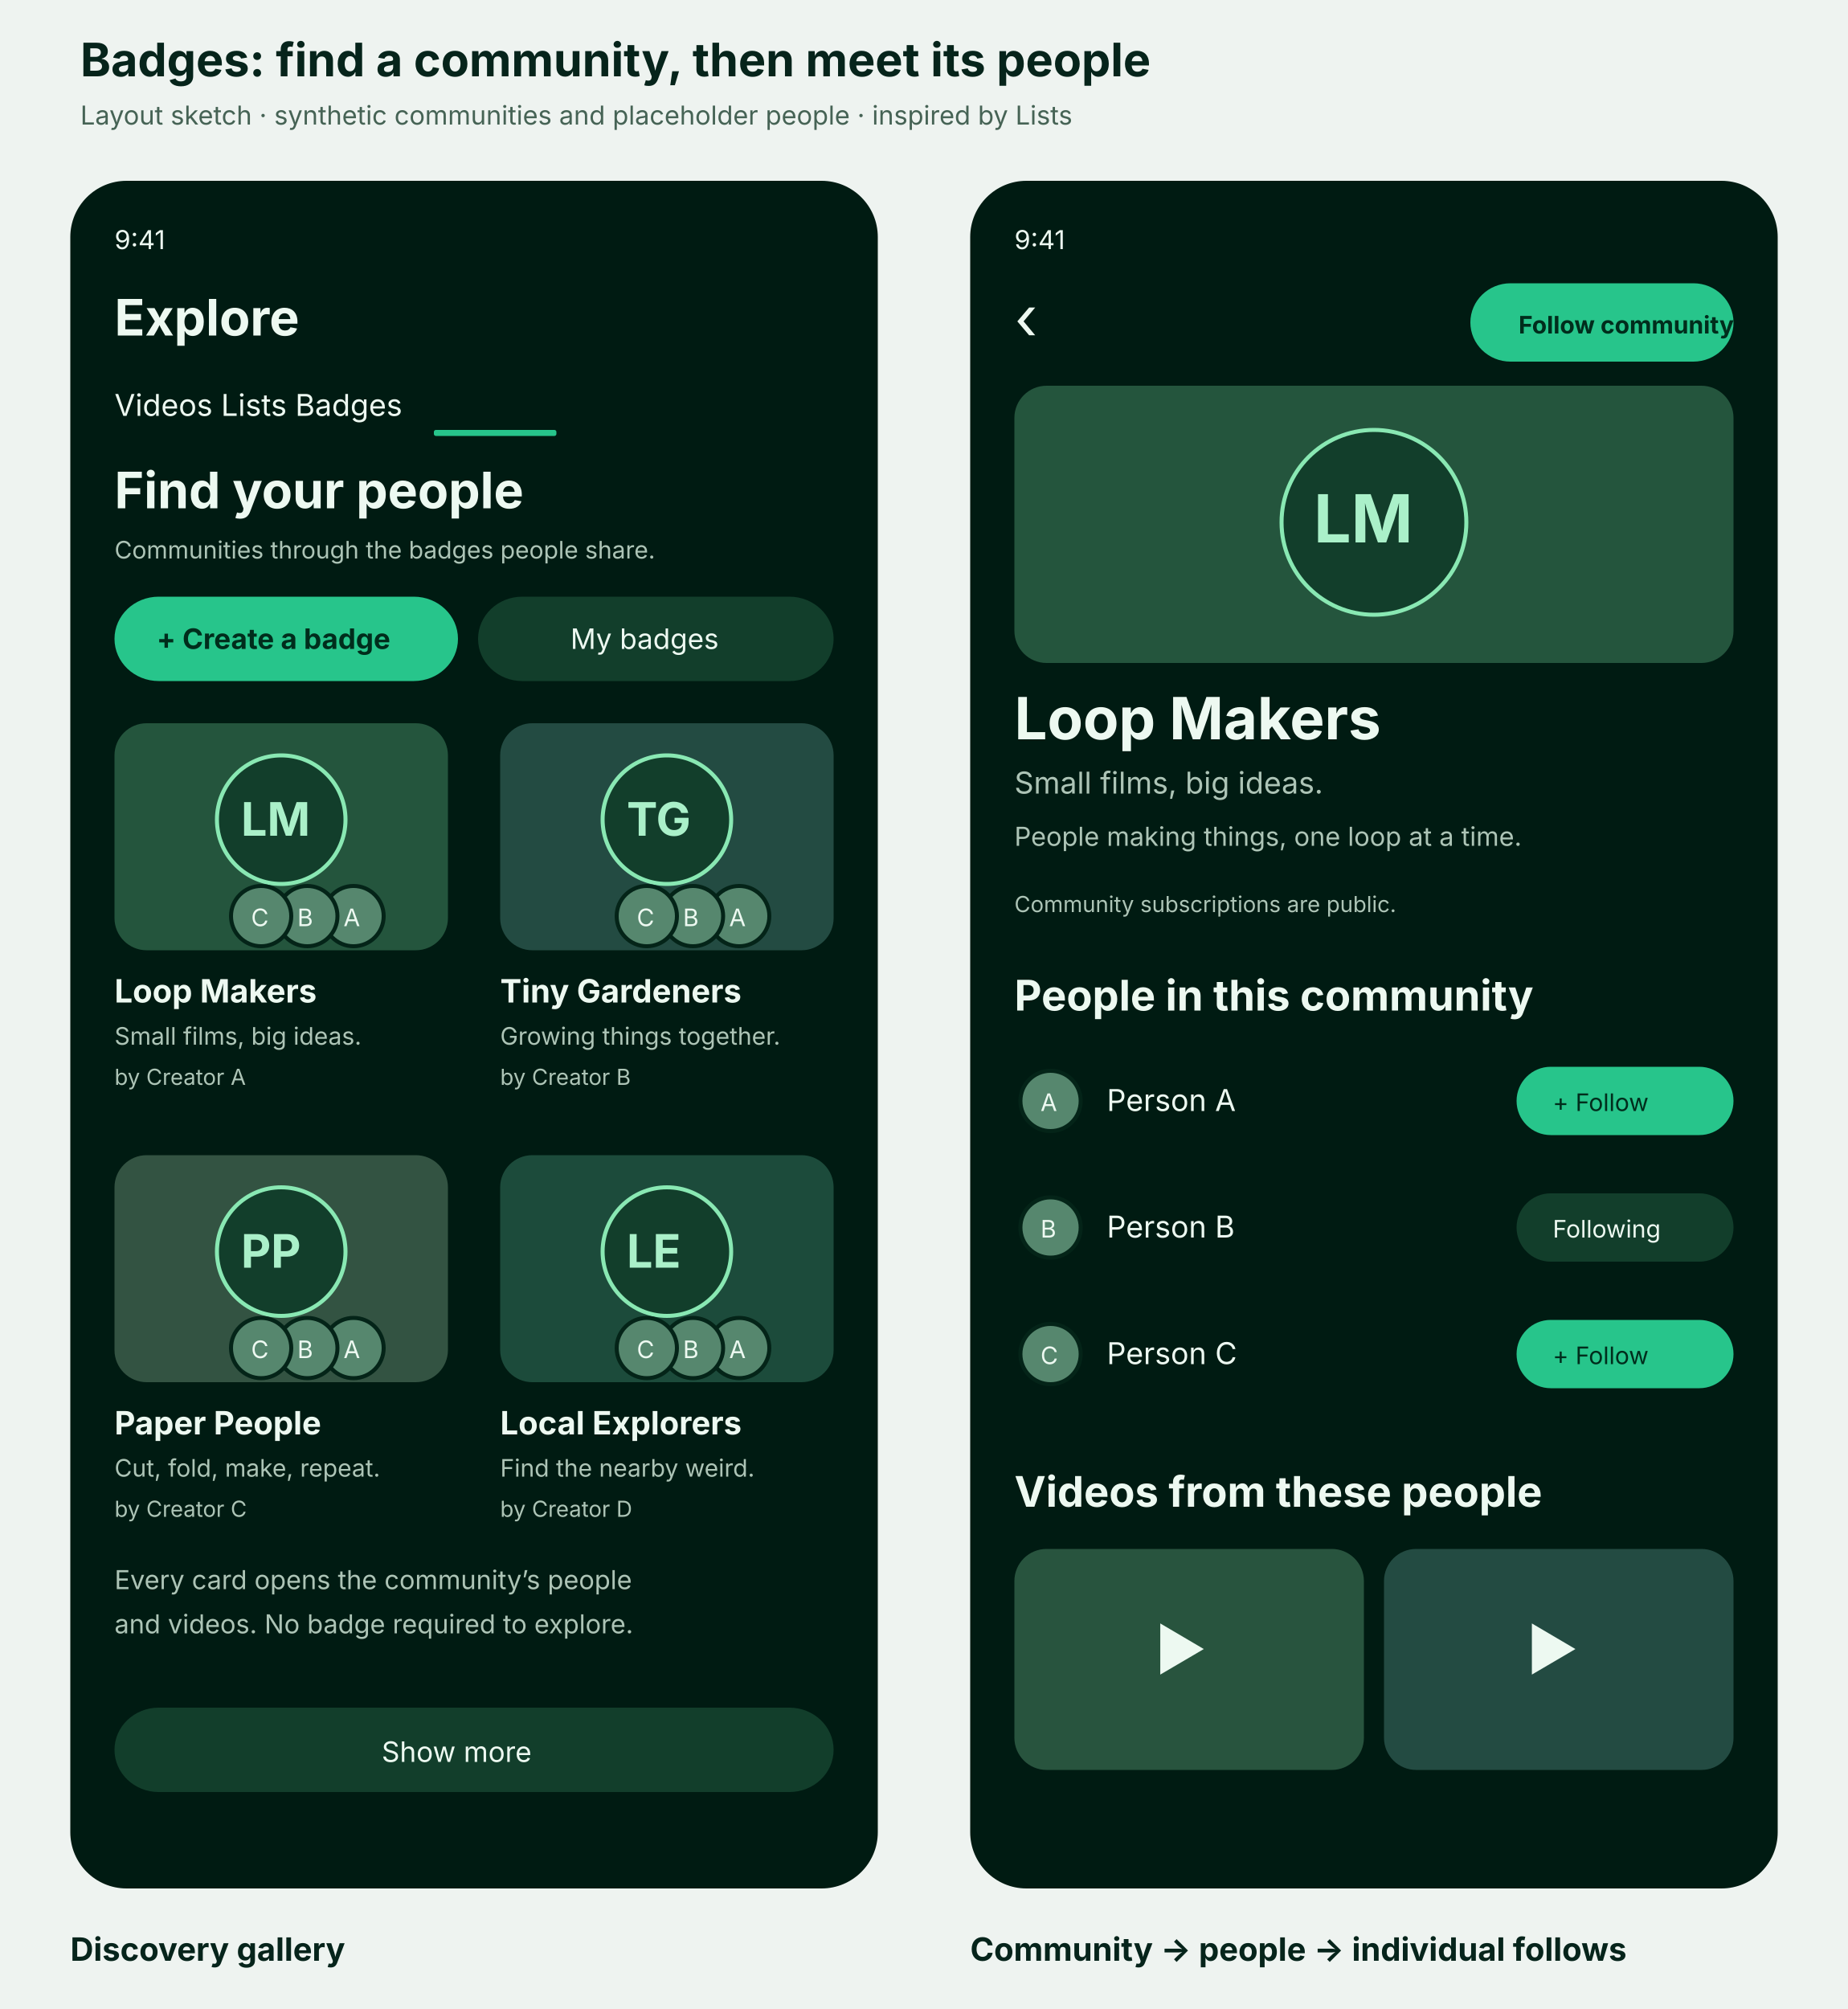
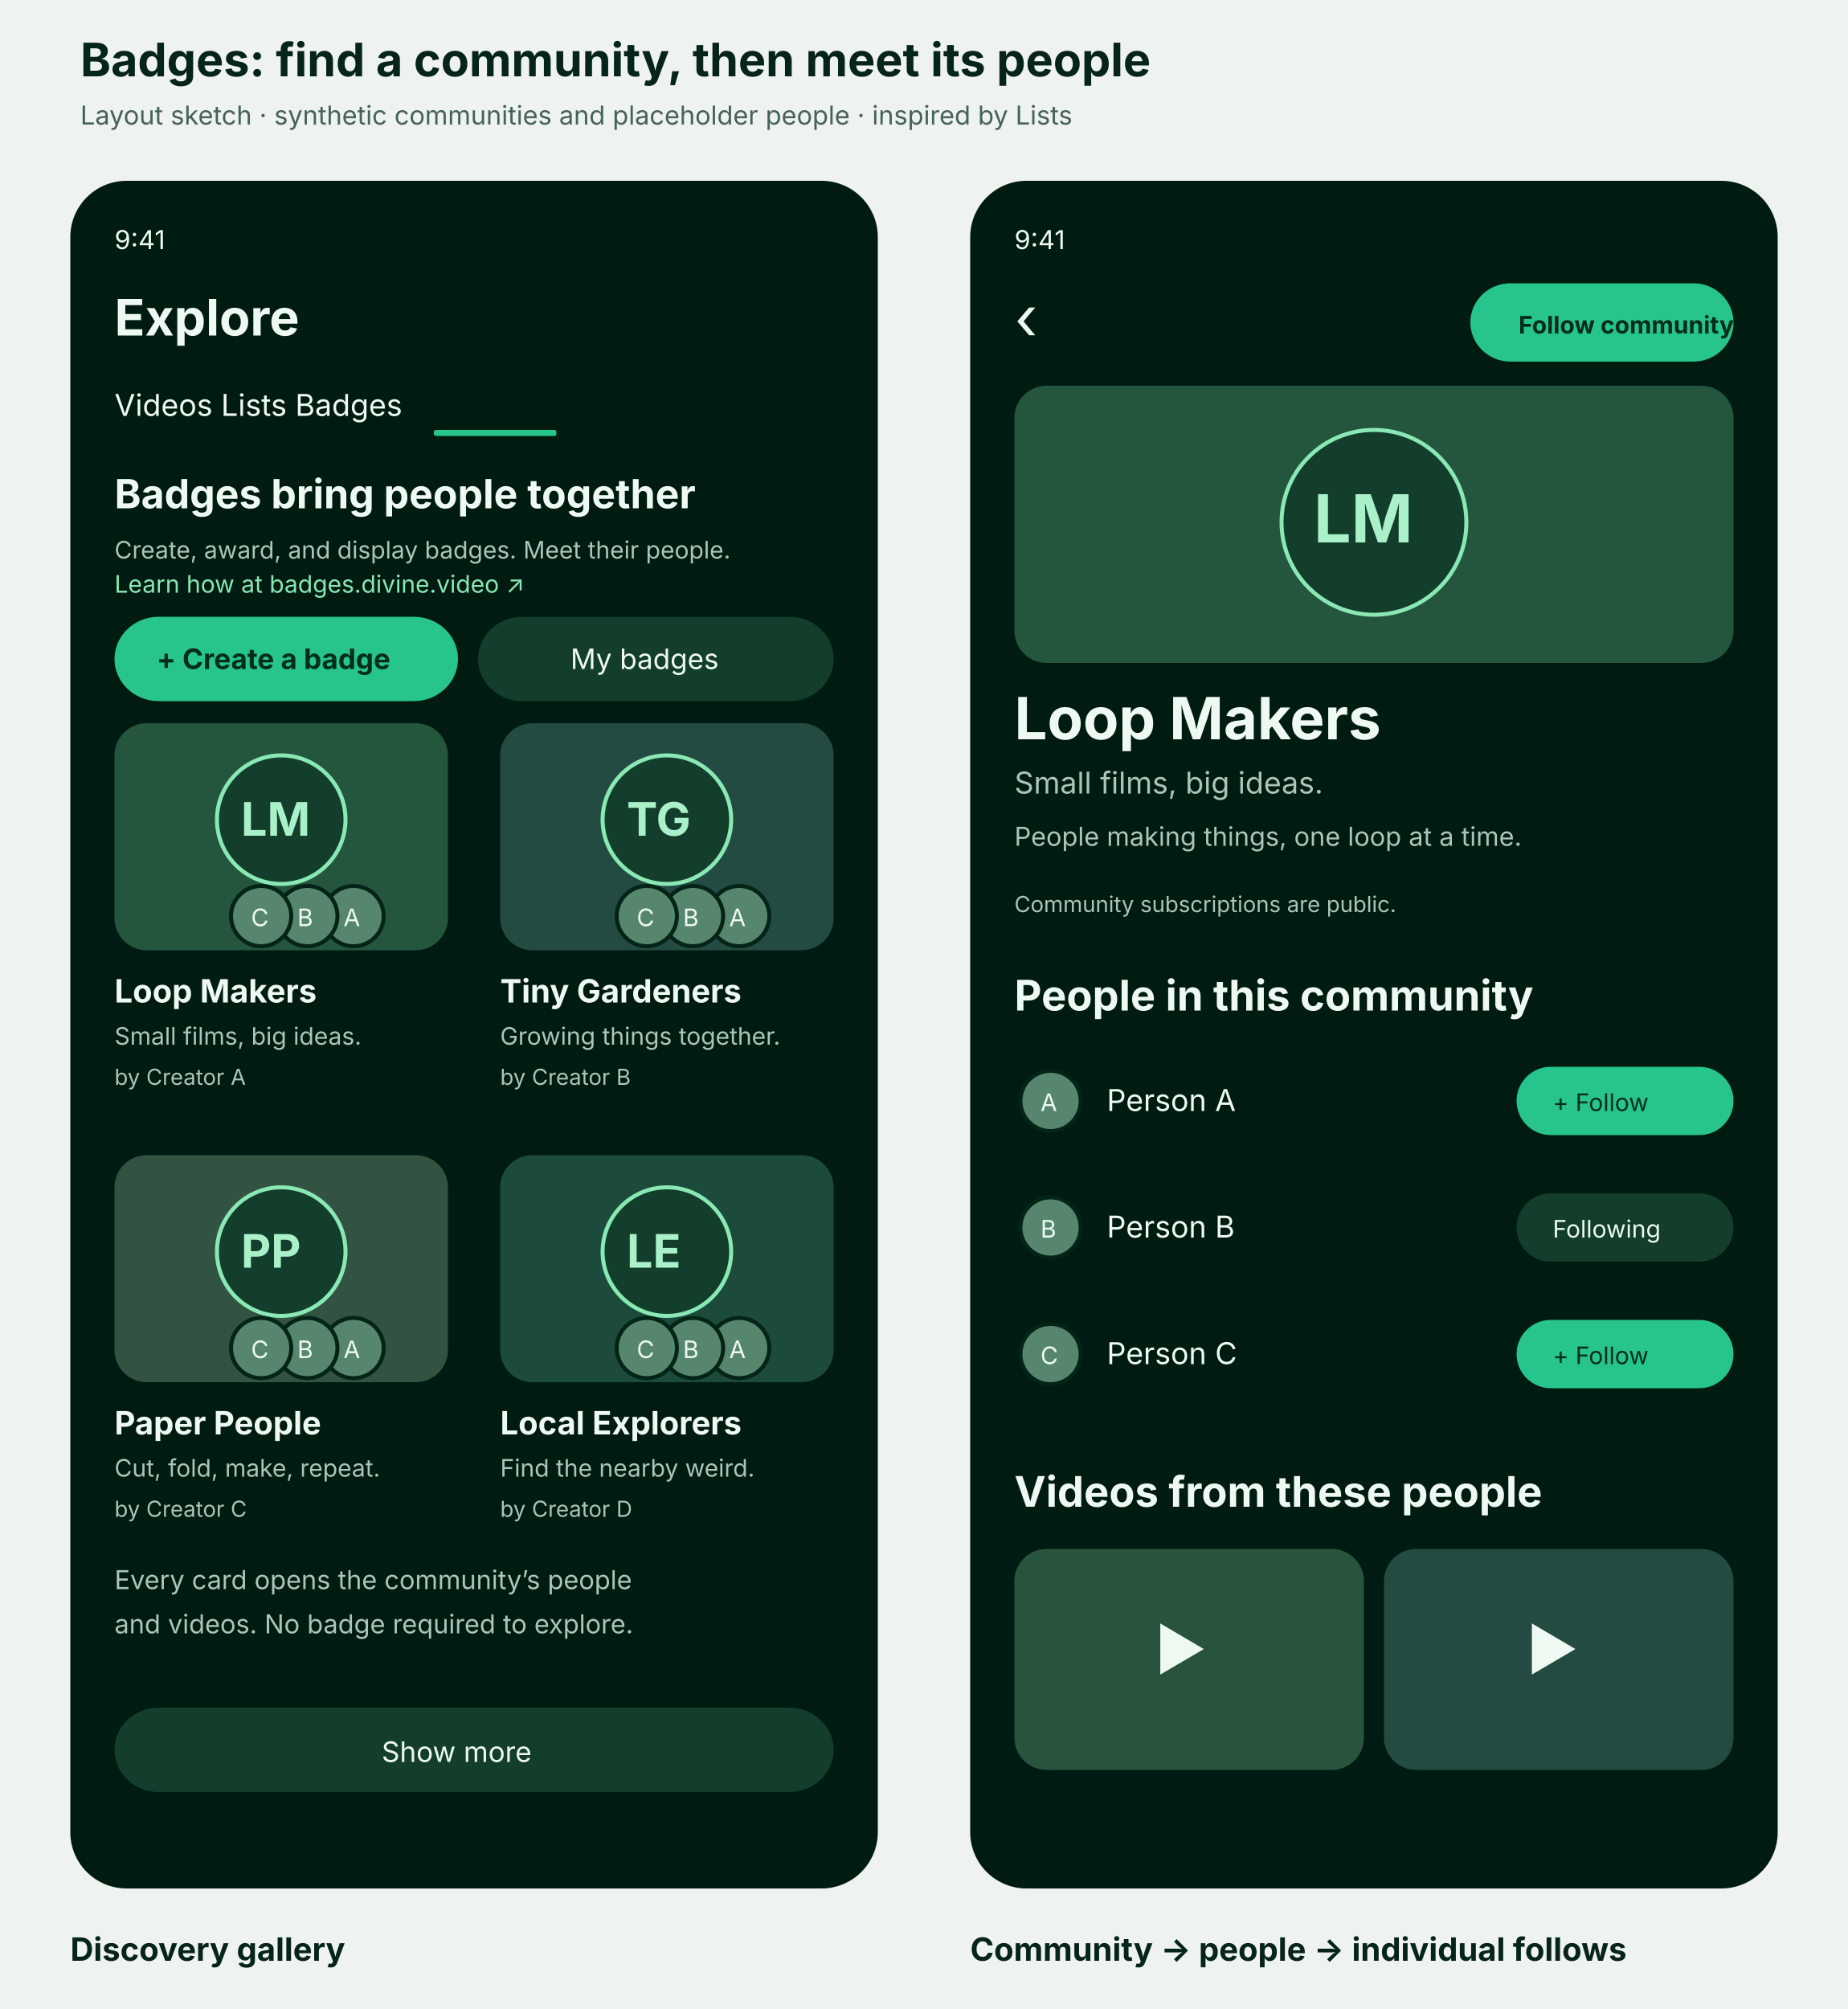
<svg xmlns="http://www.w3.org/2000/svg" width="920" height="1000" viewBox="0 0 920 1000">
  <rect width="920" height="1000" fill="#eef3f0" />
  <style>text{font-family:Inter,sans-serif}.title{font-family:Bricolage Grotesque,Inter,sans-serif;font-weight:700}</style>
  <text x="40" y="38" font-size="23" fill="#06241b" class="title">Badges: find a community, then meet its people</text>
  <text x="40" y="62" font-size="13" fill="#466355">Layout sketch · synthetic communities and placeholder people · inspired by Lists</text>
  <rect x="35" y="90" width="402" height="850" rx="28" fill="#001b12" />
  <rect x="483" y="90" width="402" height="850" rx="28" fill="#001b12" />
  <text x="57" y="124" font-size="13" fill="#edf9f1" class="">9:41</text>
  <text x="505" y="124" font-size="13" fill="#edf9f1" class="">9:41</text>
  <text x="57" y="167" font-size="25" fill="#edf9f1" class="title">Explore</text>
  <text x="57" y="207" font-size="15" fill="#edf9f1" class="">Videos     Lists     Badges</text>
  <rect x="216" y="214" width="61" height="3" rx="1" fill="#27c58b" />
-   <text x="57" y="253" font-size="25" fill="#edf9f1" class="title">Find your people</text>
-   <text x="57" y="278" font-size="12" fill="#adc4b6" class="">Communities through the badges people share.</text>
-   <rect x="57" y="297" width="171" height="42" rx="22" fill="#27c58b" />
-   <text x="78" y="323" font-size="14" fill="#002d1c" class="title">+  Create a badge</text>
-   <rect x="238" y="297" width="177" height="42" rx="22" fill="#123e2b" />
-   <text x="284" y="323" font-size="14" fill="#edf9f1" class="">My badges</text>
+   <text x="57" y="253" font-size="20" fill="#edf9f1" class="title">Badges bring people together</text>
+   <text x="57" y="278" font-size="12" fill="#adc4b6" class="">Create, award, and display badges. Meet their people.</text>
+   <text x="57" y="295" font-size="12" fill="#89e8b3">Learn how at badges.divine.video ↗</text>
+   <rect x="57" y="307" width="171" height="42" rx="22" fill="#27c58b" />
+   <text x="78" y="333" font-size="14" fill="#002d1c" class="title">+  Create a badge</text>
+   <rect x="238" y="307" width="177" height="42" rx="22" fill="#123e2b" />
+   <text x="284" y="333" font-size="14" fill="#edf9f1" class="">My badges</text>
  <rect x="57" y="360" width="166" height="113" rx="16" fill="#24553d" />
  <circle cx="140" cy="408" r="32" fill="#123e2b" stroke="#89e8b3" stroke-width="2" />
  <text x="120" y="416" font-size="23" fill="#aaf0c9" class="title">LM</text>
  <circle cx="176" cy="456" r="15" fill="#56876e" stroke="#042418" stroke-width="2" />
  <text x="171" y="461" font-size="12" fill="#edf9f1" class="">A</text>
  <circle cx="153" cy="456" r="15" fill="#56876e" stroke="#042418" stroke-width="2" />
  <text x="148" y="461" font-size="12" fill="#edf9f1" class="">B</text>
  <circle cx="130" cy="456" r="15" fill="#56876e" stroke="#042418" stroke-width="2" />
  <text x="125" y="461" font-size="12" fill="#edf9f1" class="">C</text>
  <text x="57" y="499" font-size="16" fill="#edf9f1" class="title">Loop Makers</text>
  <text x="57" y="520" font-size="12" fill="#adc4b6" class="">Small films, big ideas.</text>
  <rect x="249" y="360" width="166" height="113" rx="16" fill="#234b42" />
  <circle cx="332" cy="408" r="32" fill="#123e2b" stroke="#89e8b3" stroke-width="2" />
  <text x="312" y="416" font-size="23" fill="#aaf0c9" class="title">TG</text>
  <circle cx="368" cy="456" r="15" fill="#56876e" stroke="#042418" stroke-width="2" />
  <text x="363" y="461" font-size="12" fill="#edf9f1" class="">A</text>
  <circle cx="345" cy="456" r="15" fill="#56876e" stroke="#042418" stroke-width="2" />
  <text x="340" y="461" font-size="12" fill="#edf9f1" class="">B</text>
  <circle cx="322" cy="456" r="15" fill="#56876e" stroke="#042418" stroke-width="2" />
  <text x="317" y="461" font-size="12" fill="#edf9f1" class="">C</text>
  <text x="249" y="499" font-size="16" fill="#edf9f1" class="title">Tiny Gardeners</text>
  <text x="249" y="520" font-size="12" fill="#adc4b6" class="">Growing things together.</text>
  <rect x="57" y="575" width="166" height="113" rx="16" fill="#335342" />
  <circle cx="140" cy="623" r="32" fill="#123e2b" stroke="#89e8b3" stroke-width="2" />
  <text x="120" y="631" font-size="23" fill="#aaf0c9" class="title">PP</text>
  <circle cx="176" cy="671" r="15" fill="#56876e" stroke="#042418" stroke-width="2" />
  <text x="171" y="676" font-size="12" fill="#edf9f1" class="">A</text>
  <circle cx="153" cy="671" r="15" fill="#56876e" stroke="#042418" stroke-width="2" />
  <text x="148" y="676" font-size="12" fill="#edf9f1" class="">B</text>
  <circle cx="130" cy="671" r="15" fill="#56876e" stroke="#042418" stroke-width="2" />
  <text x="125" y="676" font-size="12" fill="#edf9f1" class="">C</text>
  <text x="57" y="714" font-size="16" fill="#edf9f1" class="title">Paper People</text>
  <text x="57" y="735" font-size="12" fill="#adc4b6" class="">Cut, fold, make, repeat.</text>
  <rect x="249" y="575" width="166" height="113" rx="16" fill="#1c4b3b" />
  <circle cx="332" cy="623" r="32" fill="#123e2b" stroke="#89e8b3" stroke-width="2" />
  <text x="312" y="631" font-size="23" fill="#aaf0c9" class="title">LE</text>
  <circle cx="368" cy="671" r="15" fill="#56876e" stroke="#042418" stroke-width="2" />
  <text x="363" y="676" font-size="12" fill="#edf9f1" class="">A</text>
  <circle cx="345" cy="671" r="15" fill="#56876e" stroke="#042418" stroke-width="2" />
  <text x="340" y="676" font-size="12" fill="#edf9f1" class="">B</text>
  <circle cx="322" cy="671" r="15" fill="#56876e" stroke="#042418" stroke-width="2" />
  <text x="317" y="676" font-size="12" fill="#edf9f1" class="">C</text>
  <text x="249" y="714" font-size="16" fill="#edf9f1" class="title">Local Explorers</text>
  <text x="249" y="735" font-size="12" fill="#adc4b6" class="">Find the nearby weird.</text>
  <text x="57" y="791" font-size="13" fill="#adc4b6" class="">Every card opens the community’s people</text>
  <text x="57" y="813" font-size="13" fill="#adc4b6" class="">and videos. No badge required to explore.</text>
  <rect x="57" y="850" width="358" height="42" rx="22" fill="#123e2b" />
  <text x="190" y="877" font-size="14" fill="#edf9f1" class="">Show more</text>
  <text x="505" y="169" font-size="30" fill="#edf9f1" class="">‹</text>
  <rect x="732" y="141" width="131" height="39" rx="20" fill="#27c58b" />
  <text x="756" y="166" font-size="12" fill="#002d1c" class="title">Follow community</text>
  <rect x="505" y="192" width="358" height="138" rx="16" fill="#24553d" />
  <circle cx="684" cy="260" r="46" fill="#123e2b" stroke="#89e8b3" stroke-width="2" />
  <text x="654" y="270" font-size="33" fill="#aaf0c9" class="title">LM</text>
  <text x="505" y="368" font-size="29" fill="#edf9f1" class="title">Loop Makers</text>
  <text x="505" y="395" font-size="15" fill="#adc4b6" class="">Small films, big ideas.</text>
  <text x="505" y="421" font-size="13" fill="#adc4b6" class="">People making things, one loop at a time.</text>
  <text x="505" y="454" font-size="11" fill="#adc4b6" class="">Community subscriptions are public.</text>
  <text x="505" y="503" font-size="21" fill="#edf9f1" class="title">People in this community</text>
  <circle cx="523" cy="548" r="15" fill="#56876e" stroke="#042418" stroke-width="2" />
  <text x="518" y="553" font-size="12" fill="#edf9f1" class="">A</text>
  <text x="551" y="553" font-size="15" fill="#edf9f1" class="">Person A</text>
  <rect x="755" y="531" width="108" height="34" rx="17" fill="#27c58b" />
  <text x="773" y="553" font-size="12" fill="#002d1c" class="">+ Follow</text>
  <circle cx="523" cy="611" r="15" fill="#56876e" stroke="#042418" stroke-width="2" />
  <text x="518" y="616" font-size="12" fill="#edf9f1" class="">B</text>
  <text x="551" y="616" font-size="15" fill="#edf9f1" class="">Person B</text>
  <rect x="755" y="594" width="108" height="34" rx="17" fill="#123e2b" />
  <text x="773" y="616" font-size="12" fill="#edf9f1" class="">Following</text>
  <circle cx="523" cy="674" r="15" fill="#56876e" stroke="#042418" stroke-width="2" />
  <text x="518" y="679" font-size="12" fill="#edf9f1" class="">C</text>
  <text x="551" y="679" font-size="15" fill="#edf9f1" class="">Person C</text>
  <rect x="755" y="657" width="108" height="34" rx="17" fill="#27c58b" />
  <text x="773" y="679" font-size="12" fill="#002d1c" class="">+ Follow</text>
  <text x="505" y="750" font-size="21" fill="#edf9f1" class="title">Videos from these people</text>
  <rect x="505" y="771" width="174" height="110" rx="16" fill="#28543e" />
  <rect x="689" y="771" width="174" height="110" rx="16" fill="#234b42" />
  <text x="575" y="831" font-size="28" fill="#edf9f1" class="">▶</text>
  <text x="760" y="831" font-size="28" fill="#edf9f1" class="">▶</text>
  <text x="35" y="976" font-size="16" fill="#06241b" class="title">Discovery gallery</text>
  <text x="483" y="976" font-size="16" fill="#06241b" class="title">Community → people → individual follows</text>
  <text x="57" y="540" font-size="11" fill="#adc4b6" font-family="Inter,sans-serif">by Creator A</text>
  <text x="249" y="540" font-size="11" fill="#adc4b6" font-family="Inter,sans-serif">by Creator B</text>
  <text x="57" y="755" font-size="11" fill="#adc4b6" font-family="Inter,sans-serif">by Creator C</text>
  <text x="249" y="755" font-size="11" fill="#adc4b6" font-family="Inter,sans-serif">by Creator D</text>
</svg>
